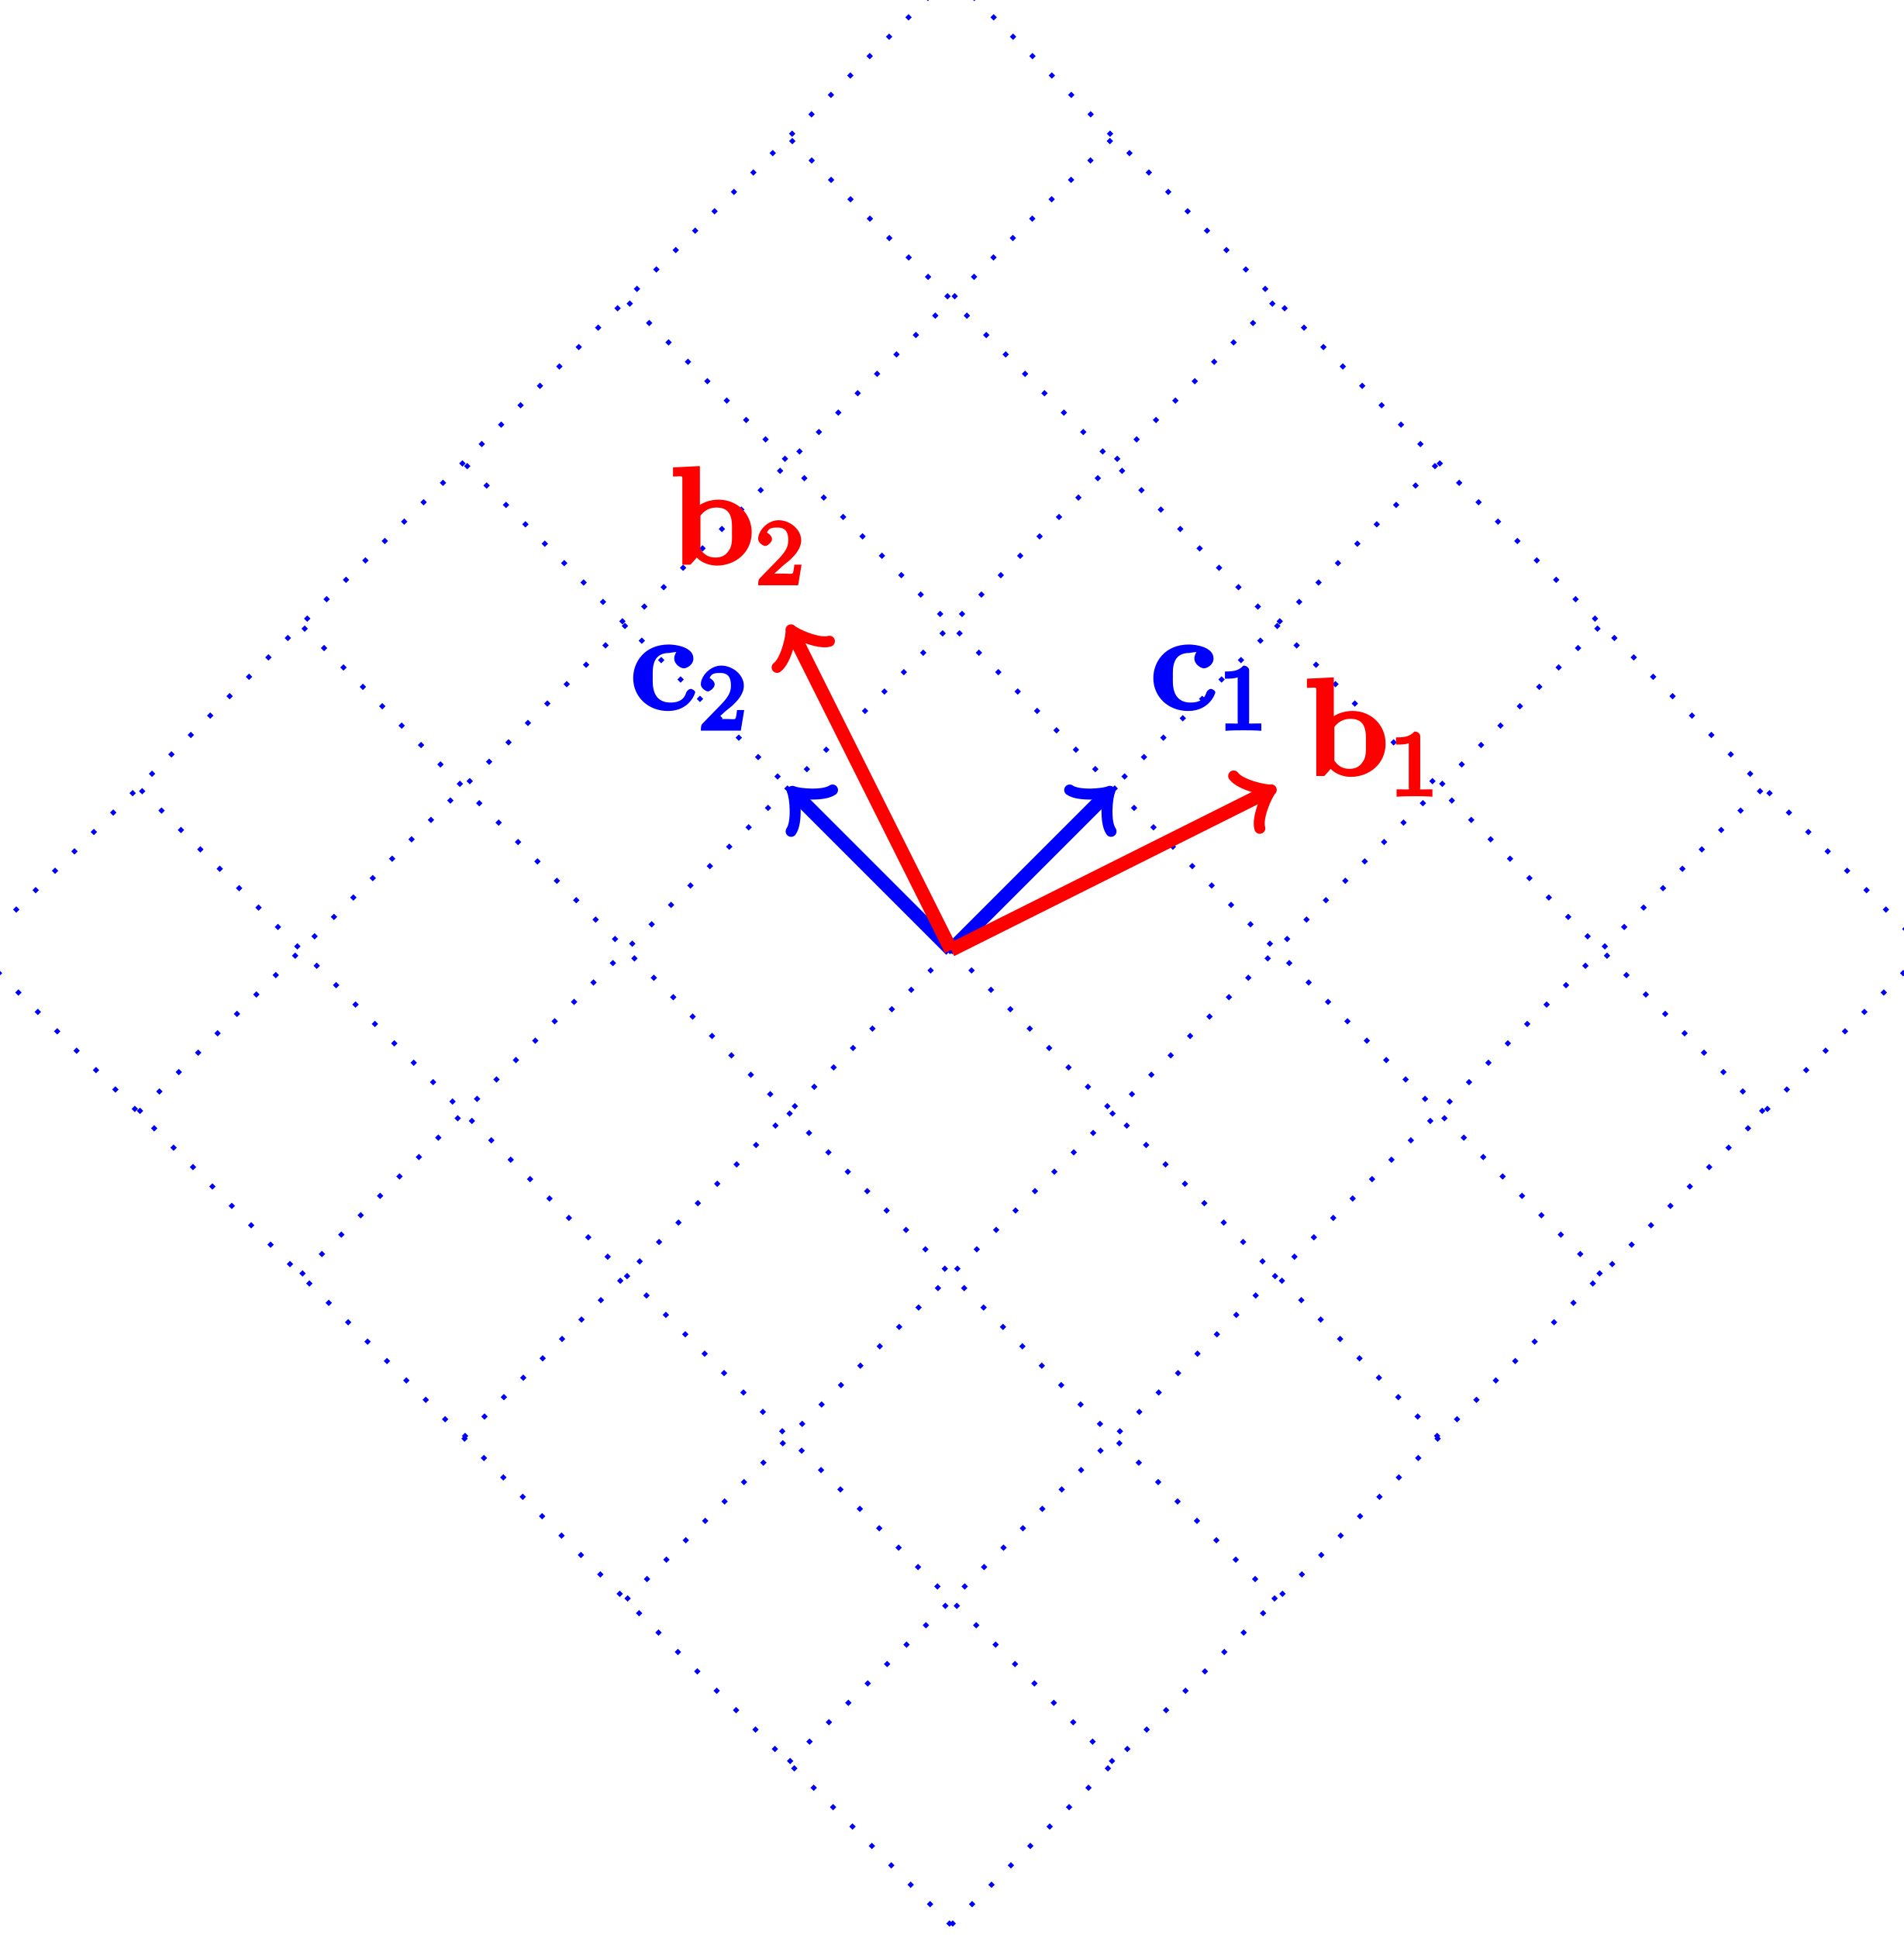
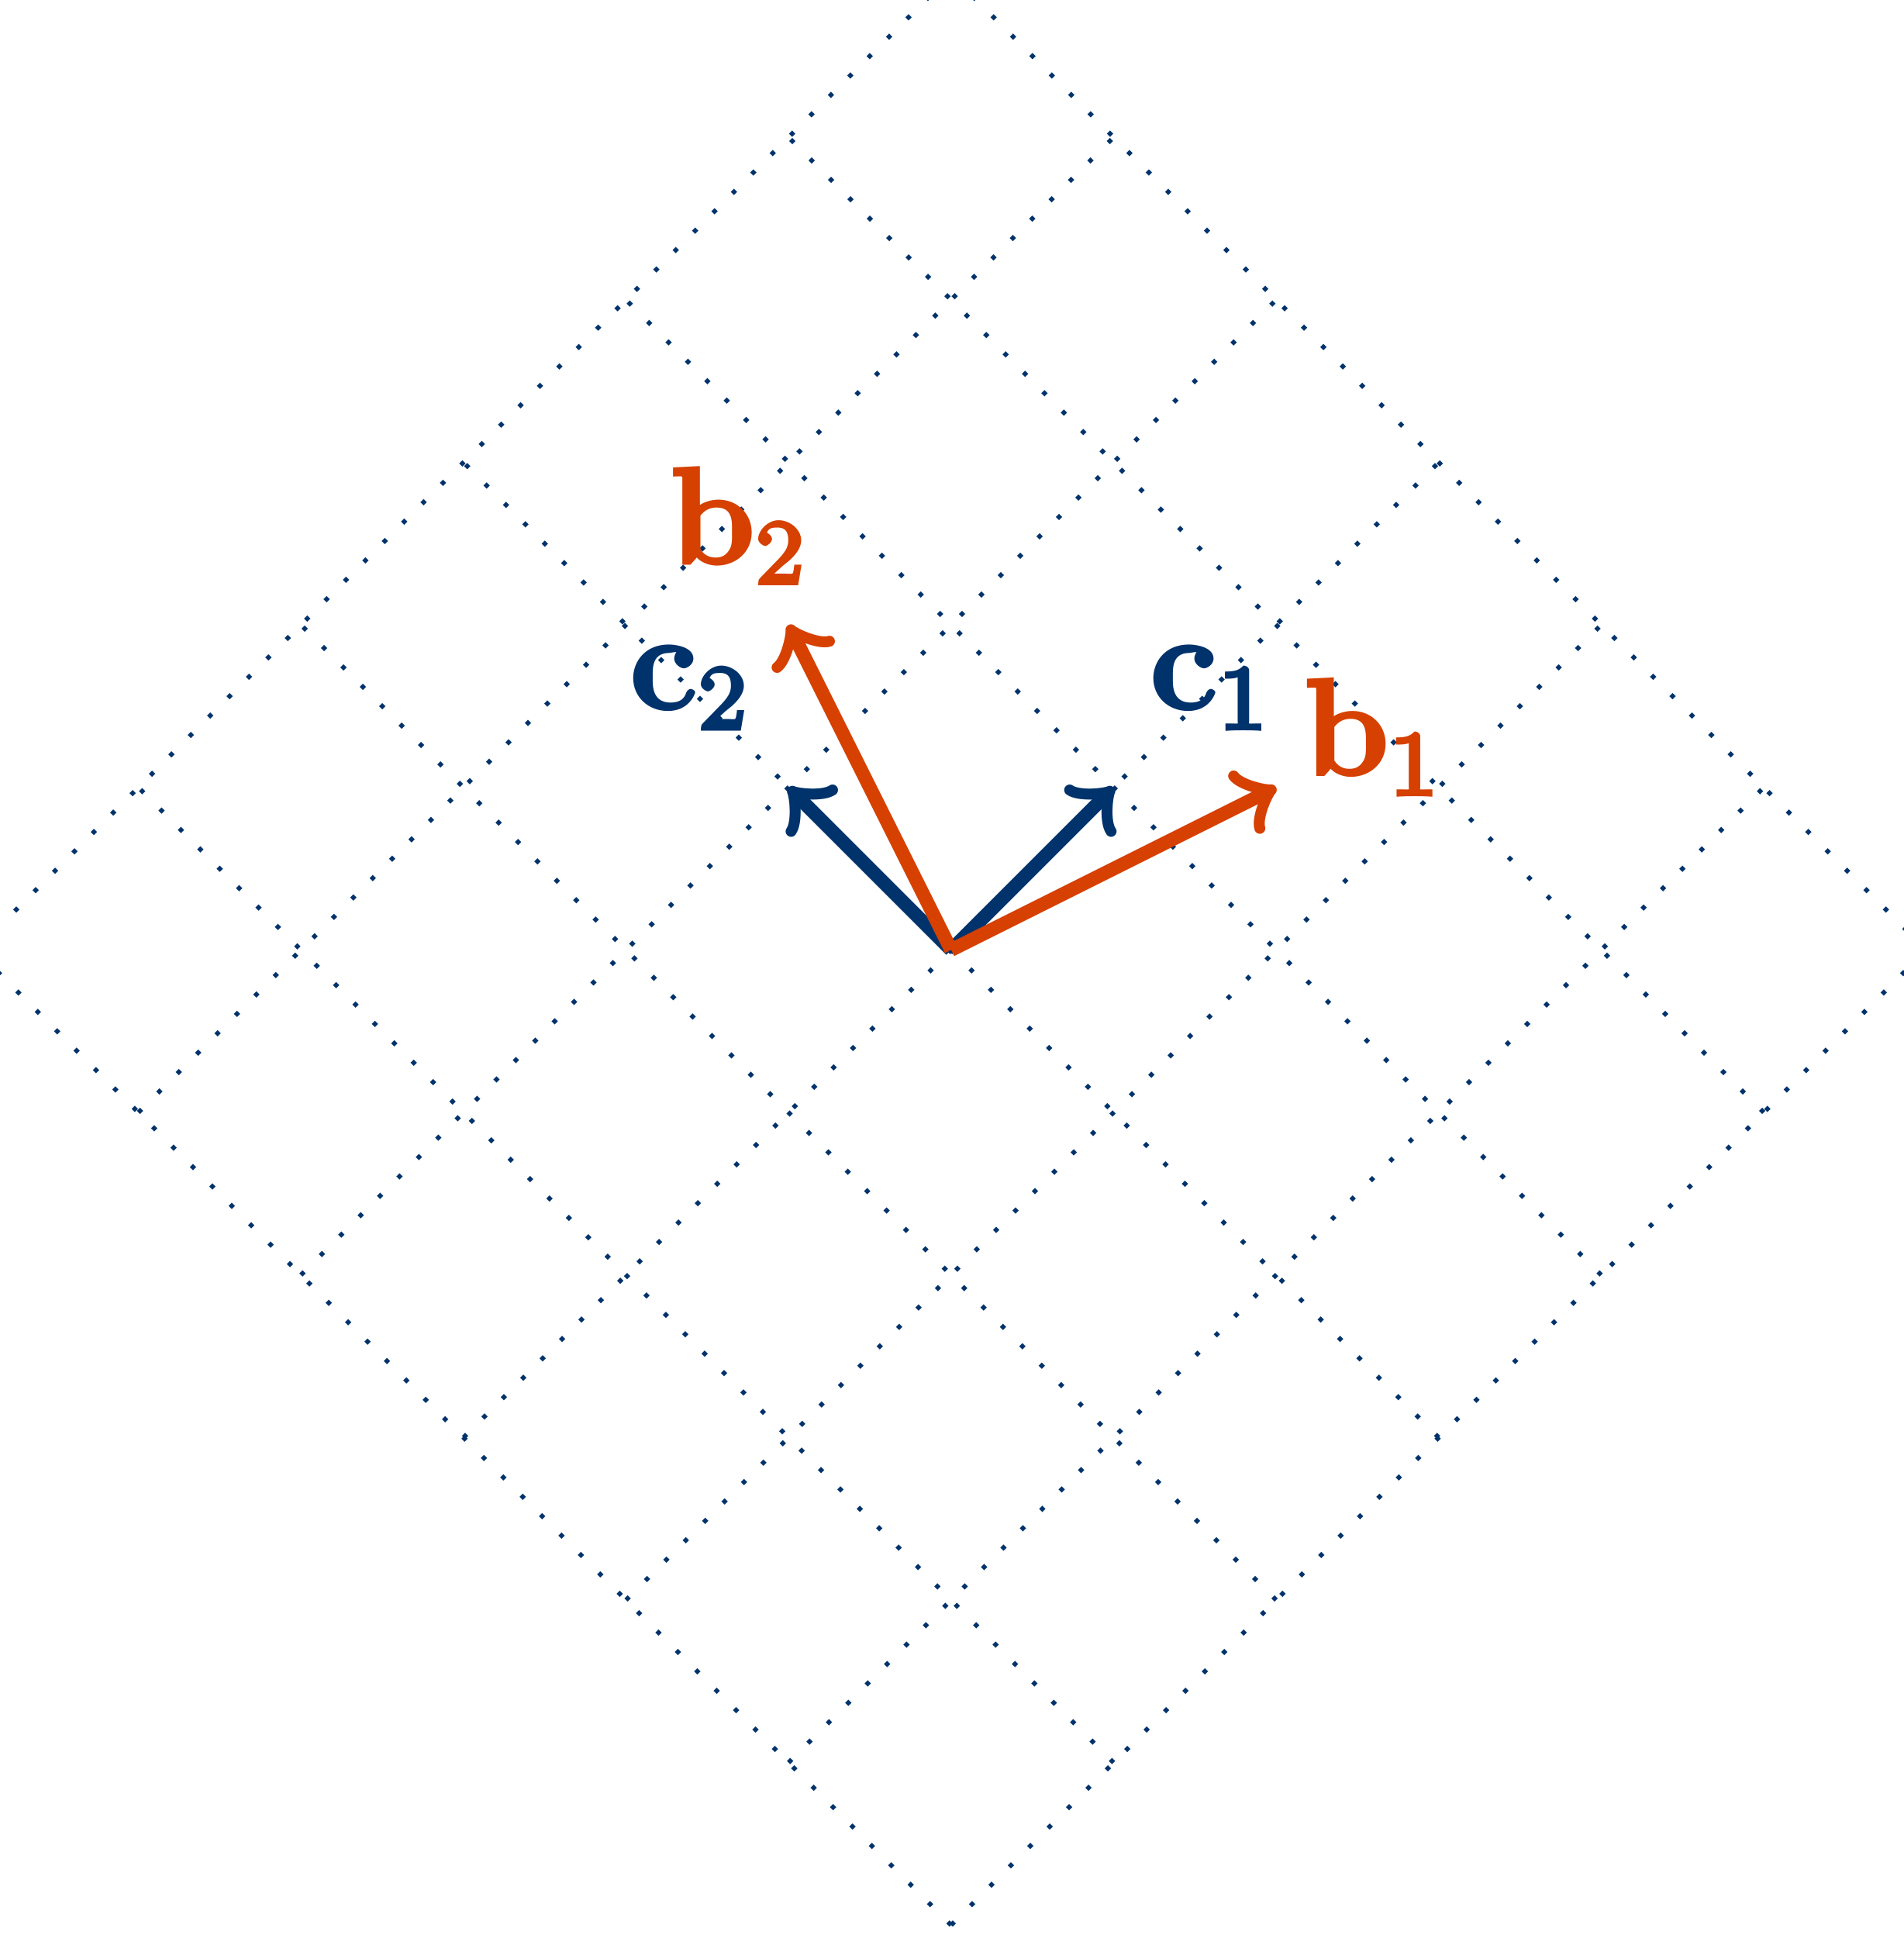
<svg xmlns="http://www.w3.org/2000/svg" xmlns:xlink="http://www.w3.org/1999/xlink" width="166pt" height="169pt" viewBox="0 0 166 169" version="1.1">
  <defs>
    <g>
      <symbol overflow="visible" id="glyph0-0">
        <path style="stroke:none;" d="" />
      </symbol>
      <symbol overflow="visible" id="glyph0-1">
        <path style="stroke:none;" d="M 5.719 -1.547 C 5.719 -1.688 5.469 -1.844 5.344 -1.844 C 5.156 -1.844 5 -1.672 4.938 -1.531 C 4.859 -1.297 4.672 -0.656 3.578 -0.656 C 1.891 -0.656 2.016 -2.312 2.016 -2.859 C 2.016 -3.562 1.906 -4.984 3.469 -4.984 C 3.547 -4.984 4.109 -5.109 4.109 -5.047 C 4.109 -5.031 4.141 -5.125 4.109 -5.109 C 4.078 -5.078 3.891 -4.797 3.891 -4.5 C 3.891 -4 4.438 -3.641 4.734 -3.641 C 4.984 -3.641 5.562 -3.938 5.562 -4.5 C 5.562 -5.484 4.062 -5.719 3.422 -5.719 C 1.297 -5.719 0.312 -4.172 0.312 -2.797 C 0.312 -1.172 1.594 0.078 3.344 0.078 C 5.219 0.078 5.719 -1.453 5.719 -1.547 Z M 5.719 -1.547 " />
      </symbol>
      <symbol overflow="visible" id="glyph0-2">
        <path style="stroke:none;" d="M 2.484 -8.594 L 0.281 -8.484 L 0.281 -7.688 C 1.156 -7.688 1.094 -7.828 1.094 -7.359 L 1.094 0 L 1.797 0 C 2.047 -0.266 2.25 -0.484 2.344 -0.625 C 2.844 -0.094 3.609 0.078 4.094 0.078 C 5.734 0.078 7.141 -1.078 7.141 -2.812 C 7.141 -4.453 5.875 -5.672 4.25 -5.672 C 3.531 -5.672 2.875 -5.406 2.625 -5.203 L 2.625 -8.594 Z M 2.641 -4.234 C 3.062 -4.812 3.578 -4.984 4.094 -4.984 C 5.562 -4.984 5.422 -3.609 5.422 -2.828 C 5.422 -2.281 5.469 -1.703 5.172 -1.266 C 4.812 -0.688 4.344 -0.625 3.969 -0.625 C 3.156 -0.625 2.812 -1.141 2.672 -1.344 L 2.672 -4.297 Z M 2.641 -4.234 " />
      </symbol>
      <symbol overflow="visible" id="glyph1-0">
        <path style="stroke:none;" d="" />
      </symbol>
      <symbol overflow="visible" id="glyph1-1">
        <path style="stroke:none;" d="M 2.688 -5.266 C 2.688 -5.469 2.484 -5.672 2.188 -5.672 C 1.812 -5.297 1.516 -5.156 0.578 -5.156 L 0.578 -4.531 C 0.984 -4.531 1.406 -4.531 1.688 -4.656 L 1.688 -0.844 C 1.688 -0.547 1.844 -0.625 1.094 -0.625 L 0.625 -0.625 L 0.625 0.016 C 1.141 -0.031 1.828 -0.031 2.188 -0.031 C 2.547 -0.031 3.234 -0.031 3.75 0.016 L 3.75 -0.625 L 3.281 -0.625 C 2.531 -0.625 2.688 -0.547 2.688 -0.844 Z M 2.688 -5.266 " />
      </symbol>
      <symbol overflow="visible" id="glyph1-2">
        <path style="stroke:none;" d="M 2.375 -1.688 C 2.5 -1.797 2.844 -2.062 2.969 -2.172 C 3.453 -2.625 3.984 -3.203 3.984 -3.922 C 3.984 -4.875 3 -5.672 2.016 -5.672 C 1.047 -5.672 0.234 -4.75 0.234 -4.047 C 0.234 -3.656 0.734 -3.422 0.844 -3.422 C 1.016 -3.422 1.438 -3.719 1.438 -4.031 C 1.438 -4.438 0.859 -4.625 1.016 -4.625 C 1.172 -5.016 1.531 -5.031 1.922 -5.031 C 2.656 -5.031 2.859 -4.594 2.859 -3.922 C 2.859 -3.094 2.328 -2.609 1.391 -1.656 L 0.375 -0.609 C 0.281 -0.531 0.234 -0.375 0.234 0 L 3.719 0 L 4.016 -1.797 L 3.391 -1.797 C 3.344 -1.453 3.328 -1.172 3.234 -1.031 C 3.188 -0.969 2.719 -1.016 2.594 -1.016 L 1.172 -1.016 L 1.297 -0.703 Z M 2.375 -1.688 " />
      </symbol>
    </g>
  </defs>
  <g id="surface1">
-     <path style="fill:none;stroke-width:0.399;stroke-linecap:butt;stroke-linejoin:miter;stroke:rgb(0%,0%,100%);stroke-opacity:1;stroke-dasharray:0.399,1.993;stroke-miterlimit:10;" d="M 0.001 -85.04 L 85.04 -0.001 " transform="matrix(1,0,0,-1,82.933,82.839)" />
-     <path style="fill:none;stroke-width:0.399;stroke-linecap:butt;stroke-linejoin:miter;stroke:rgb(0%,0%,100%);stroke-opacity:1;stroke-dasharray:0.399,1.993;stroke-miterlimit:10;" d="M -14.175 -70.868 L 70.868 14.175 " transform="matrix(1,0,0,-1,82.933,82.839)" />
-     <path style="fill:none;stroke-width:0.399;stroke-linecap:butt;stroke-linejoin:miter;stroke:rgb(0%,0%,100%);stroke-opacity:1;stroke-dasharray:0.399,1.993;stroke-miterlimit:10;" d="M -28.347 -56.692 L 56.692 28.347 " transform="matrix(1,0,0,-1,82.933,82.839)" />
-     <path style="fill:none;stroke-width:0.399;stroke-linecap:butt;stroke-linejoin:miter;stroke:rgb(0%,0%,100%);stroke-opacity:1;stroke-dasharray:0.399,1.993;stroke-miterlimit:10;" d="M -42.519 -42.52 L 42.52 42.519 " transform="matrix(1,0,0,-1,82.933,82.839)" />
-     <path style="fill:none;stroke-width:0.399;stroke-linecap:butt;stroke-linejoin:miter;stroke:rgb(0%,0%,100%);stroke-opacity:1;stroke-dasharray:0.399,1.993;stroke-miterlimit:10;" d="M -56.695 -28.349 L 28.348 56.694 " transform="matrix(1,0,0,-1,82.933,82.839)" />
-     <path style="fill:none;stroke-width:0.399;stroke-linecap:butt;stroke-linejoin:miter;stroke:rgb(0%,0%,100%);stroke-opacity:1;stroke-dasharray:0.399,1.993;stroke-miterlimit:10;" d="M -70.867 -14.173 L 14.172 70.866 " transform="matrix(1,0,0,-1,82.933,82.839)" />
-     <path style="fill:none;stroke-width:0.399;stroke-linecap:butt;stroke-linejoin:miter;stroke:rgb(0%,0%,100%);stroke-opacity:1;stroke-dasharray:0.399,1.993;stroke-miterlimit:10;" d="M -85.038 -0.001 L 0.001 85.042 " transform="matrix(1,0,0,-1,82.933,82.839)" />
-     <path style="fill:none;stroke-width:0.399;stroke-linecap:butt;stroke-linejoin:miter;stroke:rgb(0%,0%,100%);stroke-opacity:1;stroke-dasharray:0.399,1.993;stroke-miterlimit:10;" d="M 0.001 -85.04 L -85.038 -0.001 " transform="matrix(1,0,0,-1,82.933,82.839)" />
-     <path style="fill:none;stroke-width:0.399;stroke-linecap:butt;stroke-linejoin:miter;stroke:rgb(0%,0%,100%);stroke-opacity:1;stroke-dasharray:0.399,1.993;stroke-miterlimit:10;" d="M 14.172 -70.868 L -70.867 14.175 " transform="matrix(1,0,0,-1,82.933,82.839)" />
-     <path style="fill:none;stroke-width:0.399;stroke-linecap:butt;stroke-linejoin:miter;stroke:rgb(0%,0%,100%);stroke-opacity:1;stroke-dasharray:0.399,1.993;stroke-miterlimit:10;" d="M 28.348 -56.692 L -56.695 28.347 " transform="matrix(1,0,0,-1,82.933,82.839)" />
-     <path style="fill:none;stroke-width:0.399;stroke-linecap:butt;stroke-linejoin:miter;stroke:rgb(0%,0%,100%);stroke-opacity:1;stroke-dasharray:0.399,1.993;stroke-miterlimit:10;" d="M 42.52 -42.52 L -42.519 42.519 " transform="matrix(1,0,0,-1,82.933,82.839)" />
-     <path style="fill:none;stroke-width:0.399;stroke-linecap:butt;stroke-linejoin:miter;stroke:rgb(0%,0%,100%);stroke-opacity:1;stroke-dasharray:0.399,1.993;stroke-miterlimit:10;" d="M 56.692 -28.349 L -28.347 56.694 " transform="matrix(1,0,0,-1,82.933,82.839)" />
-     <path style="fill:none;stroke-width:0.399;stroke-linecap:butt;stroke-linejoin:miter;stroke:rgb(0%,0%,100%);stroke-opacity:1;stroke-dasharray:0.399,1.993;stroke-miterlimit:10;" d="M 70.868 -14.173 L -14.175 70.866 " transform="matrix(1,0,0,-1,82.933,82.839)" />
-     <path style="fill:none;stroke-width:0.399;stroke-linecap:butt;stroke-linejoin:miter;stroke:rgb(0%,0%,100%);stroke-opacity:1;stroke-dasharray:0.399,1.993;stroke-miterlimit:10;" d="M 85.04 -0.001 L 0.001 85.042 " transform="matrix(1,0,0,-1,82.933,82.839)" />
-     <path style="fill:none;stroke-width:1.196;stroke-linecap:butt;stroke-linejoin:miter;stroke:rgb(0%,0%,100%);stroke-opacity:1;stroke-miterlimit:10;" d="M 0.001 -0.001 L 13.497 13.495 " transform="matrix(1,0,0,-1,82.933,82.839)" />
-     <path style="fill:none;stroke-width:0.956;stroke-linecap:round;stroke-linejoin:round;stroke:rgb(0%,0%,100%);stroke-opacity:1;stroke-miterlimit:10;" d="M -1.913 2.551 C -1.753 1.595 -0.002 0.159 0.479 -0.001 C 0.001 -0.158 -1.753 -1.592 -1.91 -2.55 " transform="matrix(0.70712,-0.7071,-0.7071,-0.70712,96.43009,69.3419)" />
-     <g style="fill:rgb(0%,0%,100%);fill-opacity:1;">
+     <path style="fill:none;stroke-width:0.399;stroke-linecap:butt;stroke-linejoin:miter;stroke:rgb(0%,19.6%,42%);stroke-opacity:1;stroke-dasharray:0.399,1.993;stroke-miterlimit:10;" d="M 0.001 -85.04 L 85.04 -0.001 " transform="matrix(1,0,0,-1,82.933,82.839)" />
+     <path style="fill:none;stroke-width:0.399;stroke-linecap:butt;stroke-linejoin:miter;stroke:rgb(0%,19.6%,42%);stroke-opacity:1;stroke-dasharray:0.399,1.993;stroke-miterlimit:10;" d="M -14.175 -70.868 L 70.868 14.175 " transform="matrix(1,0,0,-1,82.933,82.839)" />
+     <path style="fill:none;stroke-width:0.399;stroke-linecap:butt;stroke-linejoin:miter;stroke:rgb(0%,19.6%,42%);stroke-opacity:1;stroke-dasharray:0.399,1.993;stroke-miterlimit:10;" d="M -28.347 -56.692 L 56.692 28.347 " transform="matrix(1,0,0,-1,82.933,82.839)" />
+     <path style="fill:none;stroke-width:0.399;stroke-linecap:butt;stroke-linejoin:miter;stroke:rgb(0%,19.6%,42%);stroke-opacity:1;stroke-dasharray:0.399,1.993;stroke-miterlimit:10;" d="M -42.519 -42.52 L 42.52 42.519 " transform="matrix(1,0,0,-1,82.933,82.839)" />
+     <path style="fill:none;stroke-width:0.399;stroke-linecap:butt;stroke-linejoin:miter;stroke:rgb(0%,19.6%,42%);stroke-opacity:1;stroke-dasharray:0.399,1.993;stroke-miterlimit:10;" d="M -56.695 -28.349 L 28.348 56.694 " transform="matrix(1,0,0,-1,82.933,82.839)" />
+     <path style="fill:none;stroke-width:0.399;stroke-linecap:butt;stroke-linejoin:miter;stroke:rgb(0%,19.6%,42%);stroke-opacity:1;stroke-dasharray:0.399,1.993;stroke-miterlimit:10;" d="M -70.867 -14.173 L 14.172 70.866 " transform="matrix(1,0,0,-1,82.933,82.839)" />
+     <path style="fill:none;stroke-width:0.399;stroke-linecap:butt;stroke-linejoin:miter;stroke:rgb(0%,19.6%,42%);stroke-opacity:1;stroke-dasharray:0.399,1.993;stroke-miterlimit:10;" d="M -85.038 -0.001 L 0.001 85.042 " transform="matrix(1,0,0,-1,82.933,82.839)" />
+     <path style="fill:none;stroke-width:0.399;stroke-linecap:butt;stroke-linejoin:miter;stroke:rgb(0%,19.6%,42%);stroke-opacity:1;stroke-dasharray:0.399,1.993;stroke-miterlimit:10;" d="M 0.001 -85.04 L -85.038 -0.001 " transform="matrix(1,0,0,-1,82.933,82.839)" />
+     <path style="fill:none;stroke-width:0.399;stroke-linecap:butt;stroke-linejoin:miter;stroke:rgb(0%,19.6%,42%);stroke-opacity:1;stroke-dasharray:0.399,1.993;stroke-miterlimit:10;" d="M 14.172 -70.868 L -70.867 14.175 " transform="matrix(1,0,0,-1,82.933,82.839)" />
+     <path style="fill:none;stroke-width:0.399;stroke-linecap:butt;stroke-linejoin:miter;stroke:rgb(0%,19.6%,42%);stroke-opacity:1;stroke-dasharray:0.399,1.993;stroke-miterlimit:10;" d="M 28.348 -56.692 L -56.695 28.347 " transform="matrix(1,0,0,-1,82.933,82.839)" />
+     <path style="fill:none;stroke-width:0.399;stroke-linecap:butt;stroke-linejoin:miter;stroke:rgb(0%,19.6%,42%);stroke-opacity:1;stroke-dasharray:0.399,1.993;stroke-miterlimit:10;" d="M 42.52 -42.52 L -42.519 42.519 " transform="matrix(1,0,0,-1,82.933,82.839)" />
+     <path style="fill:none;stroke-width:0.399;stroke-linecap:butt;stroke-linejoin:miter;stroke:rgb(0%,19.6%,42%);stroke-opacity:1;stroke-dasharray:0.399,1.993;stroke-miterlimit:10;" d="M 56.692 -28.349 L -28.347 56.694 " transform="matrix(1,0,0,-1,82.933,82.839)" />
+     <path style="fill:none;stroke-width:0.399;stroke-linecap:butt;stroke-linejoin:miter;stroke:rgb(0%,19.6%,42%);stroke-opacity:1;stroke-dasharray:0.399,1.993;stroke-miterlimit:10;" d="M 70.868 -14.173 L -14.175 70.866 " transform="matrix(1,0,0,-1,82.933,82.839)" />
+     <path style="fill:none;stroke-width:0.399;stroke-linecap:butt;stroke-linejoin:miter;stroke:rgb(0%,19.6%,42%);stroke-opacity:1;stroke-dasharray:0.399,1.993;stroke-miterlimit:10;" d="M 85.04 -0.001 L 0.001 85.042 " transform="matrix(1,0,0,-1,82.933,82.839)" />
+     <path style="fill:none;stroke-width:1.196;stroke-linecap:butt;stroke-linejoin:miter;stroke:rgb(0%,19.6%,42%);stroke-opacity:1;stroke-miterlimit:10;" d="M 0.001 -0.001 L 13.497 13.495 " transform="matrix(1,0,0,-1,82.933,82.839)" />
+     <path style="fill:none;stroke-width:0.956;stroke-linecap:round;stroke-linejoin:round;stroke:rgb(0%,19.6%,42%);stroke-opacity:1;stroke-miterlimit:10;" d="M -1.913 2.551 C -1.753 1.595 -0.002 0.159 0.479 -0.001 C 0.001 -0.158 -1.753 -1.592 -1.91 -2.55 " transform="matrix(0.70712,-0.7071,-0.7071,-0.70712,96.43009,69.3419)" />
+     <g style="fill:rgb(0%,19.608%,41.962%);fill-opacity:1;">
      <use xlink:href="#glyph0-1" x="100.256" y="61.922" />
    </g>
-     <g style="fill:rgb(0%,0%,100%);fill-opacity:1;">
+     <g style="fill:rgb(0%,19.608%,41.962%);fill-opacity:1;">
      <use xlink:href="#glyph1-1" x="106.234" y="63.715" />
    </g>
-     <path style="fill:none;stroke-width:1.196;stroke-linecap:butt;stroke-linejoin:miter;stroke:rgb(0%,0%,100%);stroke-opacity:1;stroke-miterlimit:10;" d="M 0.001 -0.001 L -13.495 13.495 " transform="matrix(1,0,0,-1,82.933,82.839)" />
-     <path style="fill:none;stroke-width:0.956;stroke-linecap:round;stroke-linejoin:round;stroke:rgb(0%,0%,100%);stroke-opacity:1;stroke-miterlimit:10;" d="M -1.911 2.55 C -1.751 1.594 0 0.158 0.478 0 C 0 -0.157 -1.754 -1.596 -1.914 -2.552 " transform="matrix(-0.70712,-0.7071,-0.7071,0.70712,69.43591,69.3419)" />
-     <g style="fill:rgb(0%,0%,100%);fill-opacity:1;">
+     <path style="fill:none;stroke-width:1.196;stroke-linecap:butt;stroke-linejoin:miter;stroke:rgb(0%,19.6%,42%);stroke-opacity:1;stroke-miterlimit:10;" d="M 0.001 -0.001 L -13.495 13.495 " transform="matrix(1,0,0,-1,82.933,82.839)" />
+     <path style="fill:none;stroke-width:0.956;stroke-linecap:round;stroke-linejoin:round;stroke:rgb(0%,19.6%,42%);stroke-opacity:1;stroke-miterlimit:10;" d="M -1.911 2.55 C -1.751 1.594 0 0.158 0.478 0 C 0 -0.157 -1.754 -1.596 -1.914 -2.552 " transform="matrix(-0.70712,-0.7071,-0.7071,0.70712,69.43591,69.3419)" />
+     <g style="fill:rgb(0%,19.608%,41.962%);fill-opacity:1;">
      <use xlink:href="#glyph0-1" x="54.9" y="61.922" />
    </g>
-     <g style="fill:rgb(0%,0%,100%);fill-opacity:1;">
+     <g style="fill:rgb(0%,19.608%,41.962%);fill-opacity:1;">
      <use xlink:href="#glyph1-2" x="60.878" y="63.715" />
    </g>
-     <path style="fill:none;stroke-width:1.196;stroke-linecap:butt;stroke-linejoin:miter;stroke:rgb(100%,0%,0%);stroke-opacity:1;stroke-miterlimit:10;" d="M 0.001 -0.001 L 27.493 13.745 " transform="matrix(1,0,0,-1,82.933,82.839)" />
-     <path style="fill:none;stroke-width:0.956;stroke-linecap:round;stroke-linejoin:round;stroke:rgb(100%,0%,0%);stroke-opacity:1;stroke-miterlimit:10;" d="M -1.912 2.55 C -1.753 1.592 -0.001 0.161 0.478 0.001 C 0.001 -0.158 -1.753 -1.596 -1.912 -2.552 " transform="matrix(0.89442,-0.4472,-0.4472,-0.89442,110.4244,69.09332)" />
-     <g style="fill:rgb(100%,0%,0%);fill-opacity:1;">
+     <path style="fill:none;stroke-width:1.196;stroke-linecap:butt;stroke-linejoin:miter;stroke:rgb(83.899%,25.099%,0%);stroke-opacity:1;stroke-miterlimit:10;" d="M 0.001 -0.001 L 27.493 13.745 " transform="matrix(1,0,0,-1,82.933,82.839)" />
+     <path style="fill:none;stroke-width:0.956;stroke-linecap:round;stroke-linejoin:round;stroke:rgb(83.899%,25.099%,0%);stroke-opacity:1;stroke-miterlimit:10;" d="M -1.912 2.55 C -1.753 1.592 -0.001 0.161 0.478 0.001 C 0.001 -0.158 -1.753 -1.596 -1.912 -2.552 " transform="matrix(0.89442,-0.4472,-0.4472,-0.89442,110.4244,69.09332)" />
+     <g style="fill:rgb(83.922%,25.098%,0%);fill-opacity:1;">
      <use xlink:href="#glyph0-2" x="113.682" y="67.668" />
    </g>
-     <g style="fill:rgb(100%,0%,0%);fill-opacity:1;">
+     <g style="fill:rgb(83.922%,25.098%,0%);fill-opacity:1;">
      <use xlink:href="#glyph1-1" x="121.154" y="69.461" />
    </g>
-     <path style="fill:none;stroke-width:1.196;stroke-linecap:butt;stroke-linejoin:miter;stroke:rgb(100%,0%,0%);stroke-opacity:1;stroke-miterlimit:10;" d="M 0.001 -0.001 L -13.745 27.491 " transform="matrix(1,0,0,-1,82.933,82.839)" />
-     <path style="fill:none;stroke-width:0.956;stroke-linecap:round;stroke-linejoin:round;stroke:rgb(100%,0%,0%);stroke-opacity:1;stroke-miterlimit:10;" d="M -1.913 2.55 C -1.754 1.593 0.002 0.161 0.477 0.002 C -0 -0.157 -1.754 -1.595 -1.913 -2.551 " transform="matrix(-0.4472,-0.89442,-0.89442,0.4472,69.18732,55.34764)" />
-     <g style="fill:rgb(100%,0%,0%);fill-opacity:1;">
+     <path style="fill:none;stroke-width:1.196;stroke-linecap:butt;stroke-linejoin:miter;stroke:rgb(83.899%,25.099%,0%);stroke-opacity:1;stroke-miterlimit:10;" d="M 0.001 -0.001 L -13.745 27.491 " transform="matrix(1,0,0,-1,82.933,82.839)" />
+     <path style="fill:none;stroke-width:0.956;stroke-linecap:round;stroke-linejoin:round;stroke:rgb(83.899%,25.099%,0%);stroke-opacity:1;stroke-miterlimit:10;" d="M -1.913 2.55 C -1.754 1.593 0.002 0.161 0.477 0.002 C -0 -0.157 -1.754 -1.595 -1.913 -2.551 " transform="matrix(-0.4472,-0.89442,-0.89442,0.4472,69.18732,55.34764)" />
+     <g style="fill:rgb(83.922%,25.098%,0%);fill-opacity:1;">
      <use xlink:href="#glyph0-2" x="58.405" y="49.243" />
    </g>
-     <g style="fill:rgb(100%,0%,0%);fill-opacity:1;">
+     <g style="fill:rgb(83.922%,25.098%,0%);fill-opacity:1;">
      <use xlink:href="#glyph1-2" x="65.877" y="51.036" />
    </g>
  </g>
</svg>
